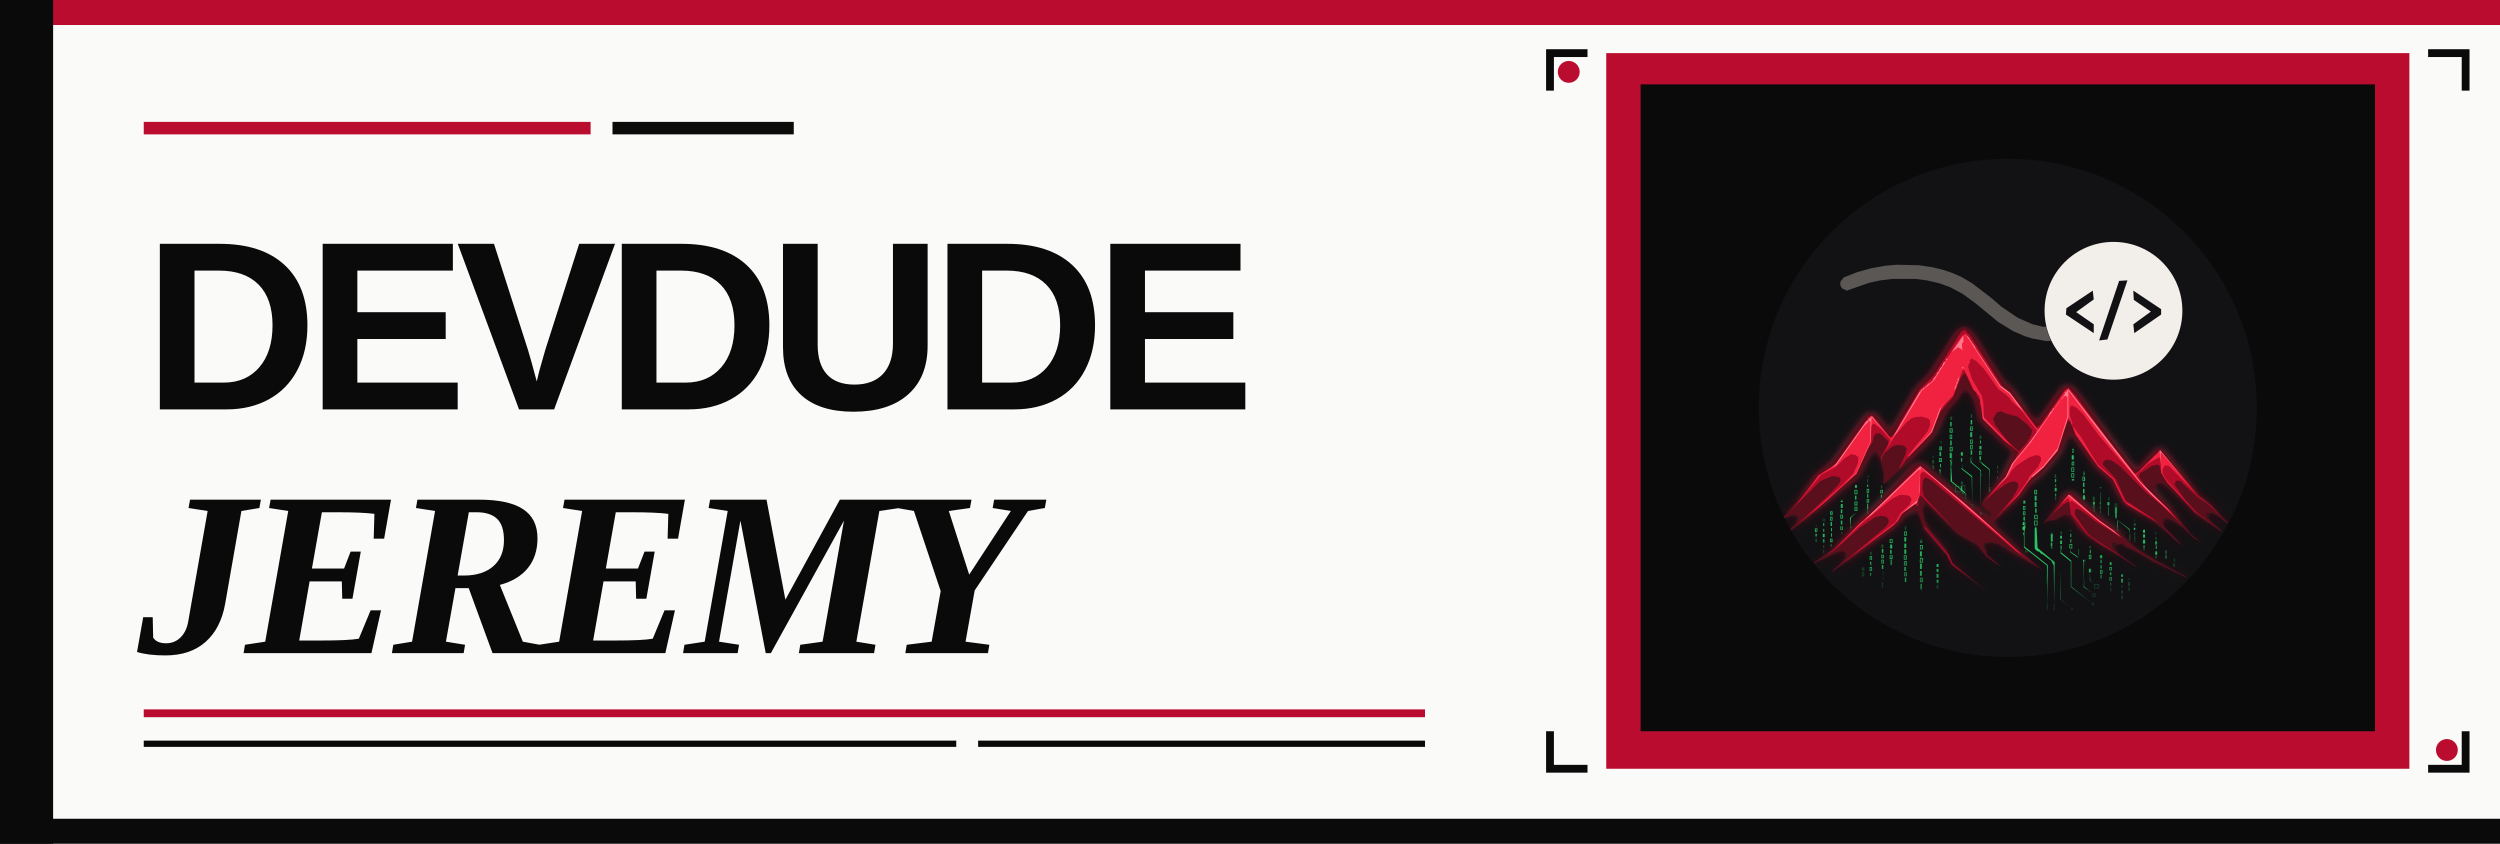
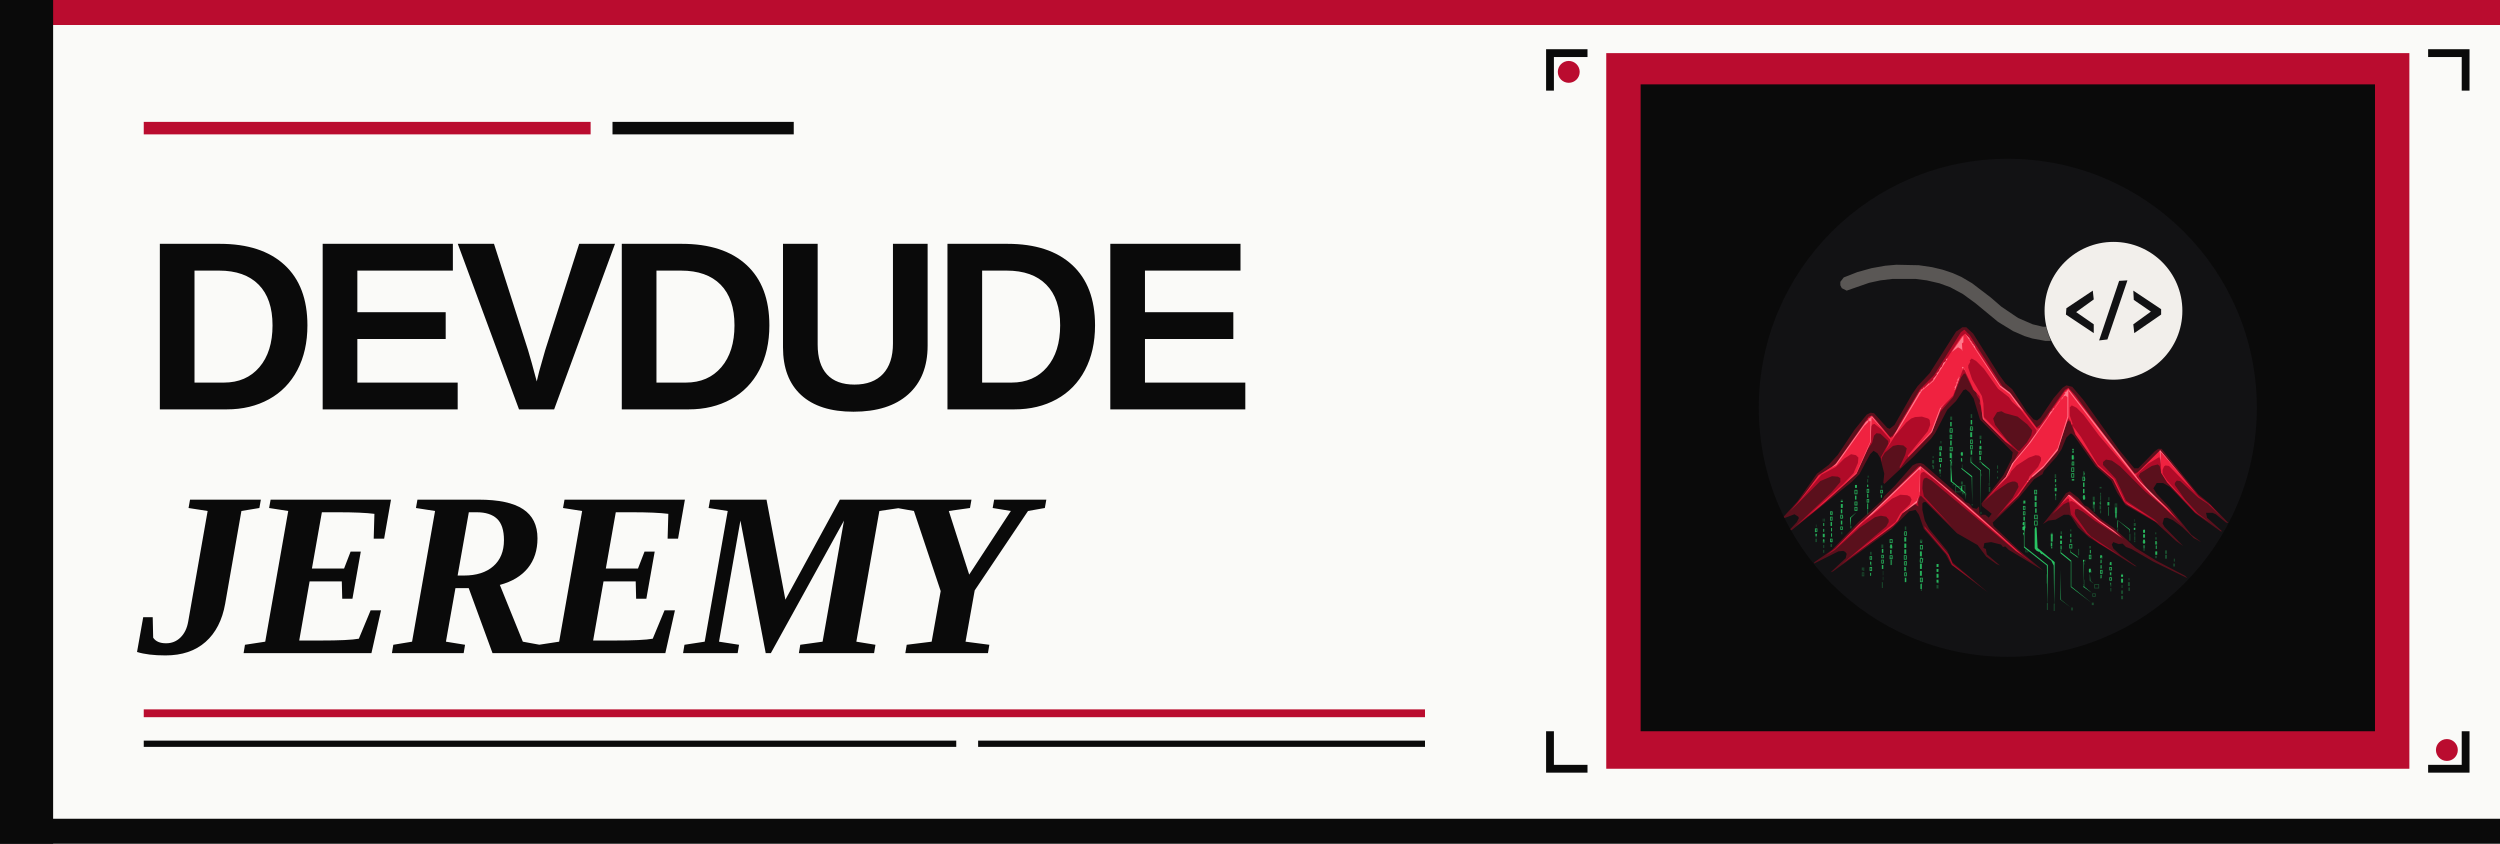
<svg xmlns="http://www.w3.org/2000/svg" width="1600" height="540" viewBox="0 0 1600 540" role="img" aria-labelledby="title desc">
  <rect width="1600" height="540" fill="#FAFAF8" />
  <rect width="1600" height="16" fill="#BA0C2F" />
  <rect y="524" width="1600" height="16" fill="#0A0A0A" />
  <rect width="34" height="540" fill="#0A0A0A" />
  <g fill="#0A0A0A">
    <text x="92" y="262" font-family="Arial, Helvetica, sans-serif" font-size="154" font-weight="900" letter-spacing="-7">DEVDUDE</text>
    <text x="88" y="418" font-family="Georgia, 'Times New Roman', serif" font-size="150" font-style="italic" font-weight="700" letter-spacing="-6">JEREMY</text>
  </g>
  <g aria-hidden="true">
    <rect x="92" y="78" width="286" height="8" fill="#BA0C2F" />
    <rect x="392" y="78" width="116" height="8" fill="#0A0A0A" />
    <rect x="92" y="454" width="820" height="5" fill="#BA0C2F" />
    <rect x="92" y="474" width="520" height="4" fill="#0A0A0A" />
    <rect x="626" y="474" width="286" height="4" fill="#0A0A0A" />
    <rect x="1028" y="34" width="514" height="458" fill="#BA0C2F" />
    <rect x="1050" y="54" width="470" height="414" fill="#0A0A0A" />
    <g transform="translate(1125 101) scale(0.625)">
      <defs>
-         <linearGradient id="v2m-e" x1="0" x2="0" y1="0" y2="1">
-           <stop offset=".8" stop-color="#121214" stop-opacity="0" />
-           <stop offset="1" stop-color="#121214" />
-         </linearGradient>
        <clipPath id="v2m-a">
          <circle cx="512" cy="512" r="510" />
        </clipPath>
-         <filter id="v2m-b" width="120%" height="120%" x="-10%" y="-10%">
-           <feGaussianBlur stdDeviation="9" />
-         </filter>
      </defs>
      <g transform="scale(.5)">
        <circle cx="512" cy="512" r="510" fill="#121214" />
        <g clip-path="url(#v2m-a)">
-           <use filter="url(#v2m-b)" href="#v2m-c" opacity=".8" />
          <g id="v2m-c">
            <path fill="#5A101C" d="m584 750 11-7 15-2 17-10h10l5 4 14 22 22 20 94 59 4 1-34-24-14-13-3-8 3-5 11 4 8-1 7 7 11 4 45 26 70 34-5-5-59-31-42-26-45-41-26-18-27-25-7-3-12-15-18-14-8 4-16 24zM52 736l2 2 21-8 8 5 1 3-4 8-13 14v3l3-1 122-98 16-16 22-41 7-7 8 5 6 10 8 32-2 18 2 3 61-57 35-36 8-11 25-48 18-18 15-22 5-2 8 7 8 12 13 43 67 67-2 13-17 34-45 58 1 5 20 16-6 8-7-6h-7l-2 2-3-5-1-14-5 5-8-2-7-9-8-3-5-7-81-71-6-2-8 1-8 4-36 41-22 22-5 9-48 44-54 57-36 25-1 3 50-25 10-1 4 2 3 4-2 9-31 29 5-2 119-86 37-37 13-3 7 10 10 29 45 52 11 21 75 57-72-61-11-24-37-45-9-17-5-22v-13l3-3h4l64 64 42 24 18 24 21 15 7 3-27-23-2-11-5-2 2-10 14-2 20 5 4 5 5-1 7 7 70 42-51-43-50-48-2-7 53-50 32-39 17-10 3-7 26-29 10-15 10-24 8-8h3l5 5 44 62 32 29 12 25 17 25 60 34 44 40 14 10-38-39-4-7 3-11 6-1 12 5 19 14 24 23 15 8-20-15-44-55-27-29-7-11 7-11h13l14 8 53 55 51 36h3l-31-28-2-10h13l7 3 21 17 5 1-41-42-21-17-75-93h-7l-7 5-34 35h-8l-32-39-72-101-23-27-12-3-8 5-18 21-27 40-7 6-7-2-14-16-30-46-14-12-13-18-53-84-14-13h-8l-13 9-54 85-25 27-11 16-36 63-10 8-5-2-27-30-7-1-8 4-25 31-34 51-19 21-24 18-40 57z" />
            <path fill="#B00B28" d="m341 754 1 5 47 55 9 20 46 34-45-36-8-19zm295-64-33 40 24-21 9-4 2 2 3 23 32 40 25 19 45 27-60-40-8-8-24-34-2-6 1-8 5-1 11 6 25 19 58 37-16-15-46-34-46-42zM140 814l18-11 50-45 32-22 12-3 11 2 5 6v5l-5 9-91 77 106-79 9-9 4-9 7-8 24-17 7 4-1-8 3-11 3-3 65 65-59-64-3-16 1-14 2-6 5-2 11 6 172 144 37 26-33-26-95-87-103-87-5 1-87 87-37 33-47 48zm-74-90 62-62 24-10 12 1 5 3v8l-18 21-74 70 50-40 76-69 22-49 9-13 4-15 5-5 8 1 16 15v6l-15 27 2 10v-9l6-10 17-14 10-2 11 1 7 6-3 13-12 26 2 1 12-17 50-51 20-47 26-30 16-40 6-8h3l16 33 7 6v5l7 11-1 7 2 2 5 29 45 46 28 22-27 51-46 52 26-23 25-17 9-3h6l5 3 2 8-12 22-34 41 45-44 25-35 27-23 30-36 17-56 4-5 4 3 10 25 46 66 31 26 23 47 4 4 67 40-10-9-57-38-21-45-26-28v-6l6-5 12 2 17 12 53 53 34 28 41 40-33-38-39-36-18-27 3-6 24-15 12-3 4 3 3 14 12 20 57 61 31 21-25-19-26-28-21-30v-4l4-5 7 1 37 34 20 13 25 24-20-22-24-18-79-94-46 45-6 2-52-64-69-95-15-16-7 4-50 71-8 6-54-71-16-13-67-105-11-11-7 5-55 88-29 29-42 71-5 12-9 12-5 3-36-44-8 2-65 93-10 10-27 16-21 30zm424-203 9-2 7 4 26 7 20 16 10 12-2 10-9 15-15 17h-3l-22-21-25-32-4-13z" />
            <path fill="#F02240" d="m620 710 14-12h3l1 6 5-1 6 3 52 41 27 17-31-23-58-50h-3zm-461 90 56-53 60-49 17-8 14 1 6 3 3 6-4 10-19 18-10 18-85 66 79-58 11-11 9-15 25-19 5-1v-5l6-13 1-40 2-5 5-2 26 19 163 143 12 8-83-75-124-105h-3l-93 91-29 25zm486-251 6 18 46 65 31 27 22 44 9 8 47 27-54-34-22-46-34-30-34-56zM82 707l48-58 30-16 17-17 14-9 10 2 5 5-1 11-9 21-21 22-73 66 38-31 62-56 30-66v-31l3-4 4-1 14 11 18 21v4l-9 18 20-31 22-26 10-8 8-3 14-1 13 4 3 3 1 10-5 13-41 50 1 3 48-50 20-51 24-25 20-54 4 2 18 40 12 13 7 47 46 46 14 10-58-60-1-28-3-15-20-34-8-24v-5l4-7-1-3 4-4 9 5 16 16 29 41 22 17 7 10 16 14 34 44-1 5-19 27-30 36-13 27-40 45 47-48 4-8 11-12 25-16 14-5 7 1 4 4v6l-6 13-18 20-2 6-23 32-26 28 29-28 22-31 31-28 26-31 23-68 5 7 1 6h3l-6-18v-17l4-4 10 5 14 14 32 43 92 107 67 64-19-22-49-47-14-17-1-5 25-23 22-13 3 6 1 26 13 20 50 52-51-56-9-14v-8l3-7 3-2 7 1 55 56-73-88-48 48-4 1-136-176-7 6-52 75-5 2-54-72-21-16-55-85-17-22-8 6-58 88-26 22-56 95-5 3-40-46-73 100-35 23z" />
            <path fill="#FF7A8C" d="m622 707 14-15 62 52 46 33-16-14-29-20-62-53zm-428 58 19-19 22-17 95-91 2 1-1 49-5 14-32 27 32-23 8 26-8-26 6-23v-39l2-10 185 160-97-87-89-75zm585-121 44-44 2 28v-26l56 65-57-68zM232 527l-2 2zl2 2-5 5-2-1v3l-6 5-61 86-8 7-26 15 35-20 57-80 8-8 1-4 2 3 2-1-1 43-28 63-24 23 24-22 29-64 2-51 33 37zm228-10 1 17 49 49-48-49zm-76-16-11 12-18 48-47 51 49-51 17-46 8-9-7 7-1-2zm104 174 21-20 15-30 35-42 59-85 8-7-2-1 6-3 4 3v40l-20 65-29 36-23 20-11 13 3-1-1-2 4-2-1-2 4-4h3l21-18 30-36 22-69v-56l1 4 73 96 69 87 26 28 42 38-64-64-147-189-5 6h-3l2 2-21 30-5 2v3l-5 4-5 10-39 54-34 41-13 28zm-77-227 1 3-3 2v6h-2v5l-4 6 1 3-2 1 2 1 9-25zm-22-37-4 1 1 4-6 4-3 8-4 3 1 2-3 1 1 2-6 6 1 2-8 9 1 2-10 9 1-3-10 11-1-2-2 4-4 1v3l-3 2-56 95 10-13 51-85 24-20zm32-47-24 34 13-10 7 4 2 4-1-16 3-2v51l-2-1-1 2 2 2-3 7 4-10 13 26-13-27zm4-3 71 108 20 15 18 25 11 11-29-39-20-15-50-75-2-6-3-1 1-2-3-1 1-2-3-1 1-2-3-1 1-2-3-1 1-2z" />
          </g>
          <g fill="#2BD66B">
            <path d="M436 610v14l20 17 1 84v-85l-20-17zm-41 8-2 2 2 2v41l4 3-1 1 1-1 16 13 2 4 1-1 6 5 1 14v-15l-7-7v-7l-1-1-1 7-15-13 1-1-1 1-3-2-2-31 1-8zm60 3 5 7 14 11v39l1-40zm-38 4v12l21 17 1 54v-56l-22-17zM202 726l-13 11 1 18 1-18zm535 16-1 15 1 1 1-15 23 19 1 8v-9zm-194 4-1 5 3 2v2l-3 1v6l3 1v4l-2 2 2 5v24l47 37 1 82 1-83-48-38v-30l2-10-2-2v-8zm26 9-2 5v40l3 4 5 3 1-1 5 6 1-1 12 9-1 1 1-1 7 5 5 10 1 82 1-89-35-29-2-41zm71 46v7l17 12-3-4-13-9zm-20 3v6l21 17v52l42 32-41-33v-53l-21-17zm46 19 1 56 17 12-17-14v-49l2-4zm14 3v15l-2 2v5l2 2v16l8 6-7-6-1-16 2-2v-6l-2-1zm-426 19 1 27zm366-1v61l21 16-20-16z" opacity=".9" />
            <path d="M436 537h3v9h-3zm-42 4h3v9h-3zm41 21h4v10h-4zm-41 17h3v10h-3zm61 0h2v6h-2zm-1 11h4v7h-4zm190 6h3v3h-3zm-208 3h3v9h-3zm208 2h3v3h-3zm-272 1h3v9h-3zm44 1h4v7h-4zm-23 1h4v11h-4zm250 5h4v9h-4zm-189 2h3v8h-3zm-38 4h2v7h-2zm-43 12h2v7h-2zm-1 11h2v4h-2zm296 7h1v4h-1zm-59 13h2v6h-2zm57 7h3v9h-3zm-57 4h2v3h-2zm-410 1h4v6h-4zm25 0h2v4h-2zm384 6h4v7h-4zm58 2h3v9h-3zm-442 10h2v8h-2zm385 0h2v4h-2zm-357 2h2v6h-2zm414 1h4v9h-4zm-467 1h3v8h-3zm368 0h4v10h-4zm-397 11h4v2h-4zm374-1h4v6h-4zm23 3h4v10h-4zm120 0h3v5h-3zm29 0h4v7h-4zm-16 1h3v2h-3zm-530 3h4v8h-4zm54-1h2v11h-2zm494 7h1v18h-1zm14 1h3v21h-3zm-164 2h3v9h-3zm-398 2h3v8h-3zm374 15h3v8h-3zm-374 8h3v8h-3zm-21 3h3v8h-3zm-15 2h2v6h-2zm16 10h2v7h-2zm620 0h3v4h-3zm-636 2h2v6h-2zm655 2h4v6h-4zm-639 7h2v7h-2zm-32 1h3v4h-3zm15 0h4v7h-4zm467 1h4v15h-4zm40-1h2v7h-2zm149 1h4v7h-4zm-170 3h4v6h-4zm-319 3h4v9h-4zm-166 4h2v5h-2zm506 0h2v7h-2zm149 1h4v8h-4zm-170 2h4v7h-4zm195 1h3v7h-3zm-481 1h3v2h-3zm267 2h3v8h-3zm-300 2h4v9h-4zm-29 2h4v8h-4zm349 2h2v8h-2zm170 0h2v5h-2zm25 0h2v7h-2zm-214 3h2v3h-2zm-347 4h3v8h-3zm536-1h2v2h-2zm-519 3h3v8h-3zm29-1h4v9h-4zm380 1h2v7h-2zm-348 3h4v10h-4zm482 0h4v7h-4zm-113 8h3v6h-3zm3 0h1v4h-1zm-432 9h2v11h-2zm430 0h2v7h-2zm-472 4h2v6h-2zm491 1h3v6h-3zm-389 4h4v10h-4zm34 0h4v6h-4zm-112 2h3v8h-3zm448 0h2v7h-2zm-402 4h3v8h-3zm66 4h4v6h-4zm-34 4h4v10h-4zm389 3h3v5h-3zm-491 1h2v6h-2zm136 2h4v8h-4zm336 2h2v7h-2zm42 0h4v4h-4zm-443 6h3v9h-3zm443 2h4v8h-4zm-378 2h4v6h-4zm356 6h1v4h-1zm-389 3h3v10h-3z" opacity=".8" />
            <path d="M436 525h3v8h-3zm-42 5h4v7h-4zm46 22h1v6h-1zm-6 2h1v4h-1zm2 0h2v4h-2zm-44 3h1v5h-1zm3 0h2v5h-2zm59 12h4v7h-4zm-59 1h1v5h-1zm-21 10h2v5h-2zm-3 13h1v6h-1zm2 0h2v5h-2zm80-1h1v5h-1zm-58 3h2v5h-2zm250 4h2v4h-2zm-190 4h1v4h-1zm-80 1h1v8h-1zm40 0h2v4h-2zm-19 2h2v19h-2zm-38 5h2v4h-2zm80 0h1v14h-1zm205-1h3v7h-3zm-207 3h1v12h-1zm211-1h1v5h-1zm-274 5h2v5h-2zm45-1h1v7h-1zm-61 3h4v7h-4zm97 1h2v5h-2zm188 5h1v5h-1zm-248 1h1v4h-1zm3 0h1v5h-1zm-40 3h2v4h-2zm61-1h1v9h-1zm-60 2h3v7h-3zm132 0h2v7h-2zm-96 6h1v4h-1zm-22 3h3v8h-3zm118 2h2v4h-2zm176 1h3v9h-3zm-208 5h1v5h-1zm-85 2h1v4h-1zm235-1h3v8h-3zm-383 3h2v4h-2zm265 2h2v4h-2zm178 3h1v5h-1zm2 0h1v4h-1zm-446 2h2v7h-2zm384 0h2v7h-2zm-192 5h4v6h-4zm57 3h1v6h-1zm-249 2h2v6h-2zm175 0h2v3h-2zm-147 3h3v6h-3zm357 1h2v3h-2zm-136 2h3v10h-3zm227 0h4v3h-4zm-449 9h1v4h-1zm317 0h2v5h-2zm-142 4h1v4h-1zm275-1h2v4h-2zm-475 4h1v6h-1zm383 1h2v10h-2zm92 0h2v10h-2zm-477 1h1v4h-1zm441 1h1v4h-1zm2 1h2v5h-2zm3 0h1v5h-1zm16 0h4v8h-4zm32 1h2v7h-2zm-150 2h1v6h-1zm-398 3h4v5h-4zm373 3h1v6h-1zm143 0h4v6h-4zm15-1h2v3h-2zm-501 6h2v3h-2zm238 1h2v3h-2zm248 0h4v9h-4zm15-1h2v3h-2zm-530 4h1v4h-1zm529 0h3v8h-3zm-476 5h2v13h-2zm464-1h2v9h-2zm-488 3h2v3h-2zm501 3h2v6h-2zm-550 3h2v7h-2zm305 0h2v5h-2zm-282 9h1v4h-1zm395 0h1v5h-1zm3 3h1v5h-1zm161 0h2v3h-2zm-600 2h1v6h-1zm2 0h2v6h-2zm636 1h1v5h-1zm-582 2h1v11h-1zm356 3h4v12h-4zm225 3h4v6h-4zm-651 3h1v5h-1zm70 3h3v5h-3zm112 1h3v7h-3zm242-1h2v3h-2zm228 3h2v4h-2zm-35 2h2v6h-2zm-619 2h2v6h-2zm523 0h2v4h-2zm150 0h3v6h-3zm-170 4h3v6h-3zm-449 1h2v5h-2zm600 1h2v7h-2zm43 0h2v4h-2zm-515 1h1v4h-1zm301 0h4v6h-4zm161 2h2v14h-2zm-643 3h3v4h-3zm16-1h1v4h-1zm637 3h2v8h-2zm43 2h3v5h-3zm-696 3h3v7h-3zm15 2h4v7h-4zm18 1h1v6h-1zm620 1h2v3h-2zm17 1h1v4h-1zm2 0h2v4h-2zm3 0h1v4h-1zm24 2h1v5h-1zm-668 4h3v6h-3zm154 0h1v6h-1zm-169 2h2v6h-2zm119-1h4v7h-4zm537 1h2v2h-2zm-520 2h1v4h-1zm5 0h1v5h-1zm404 0h3v5h-3zm-57 1h1v6h-1zm34 5h2v13h-2zm-522 2h2v6h-2zm485 0h3v3h-3zm171 0h2v2h-2zm44 1h4v7h-4zm-604 3h3v6h-3zm585 1h1v4h-1zm19 5h4v8h-4zm-130 2h2v6h-2zm110 0h3v5h-3zm-542 2h2v4h-2zm30 0h1v4h-1zm31 0h3v4h-3zm4 3h2v4h-2zm515 1h2v6h-2zm-521 2h1v5h-1zm338 0h2v4h-2zm-395 1h1v9h-1zm25 3h1v7h-1zm403 0h1v4h-1zm-471 1h2v8h-2zm71 1h1v4h-1zm30 0h4v4h-4zm336 0h1v4h-1zm55-1h2v7h-2zm-3 2h1v4h-1zm131 1h3v6h-3zm-484 1h3v5h-3zm335 5h1v5h-1zm2 0h1v4h-1zm-491 2h2v6h-2zm3 0h2v7h-2zm87 0h1v8h-1zm64 5h2v4h-2zm316 1h1v5h-1zm-427 1h1v9h-1zm446 1h2v4h-2zm-111 6h1v19h-1zm153-1h4v6h-4zm-377 3h2v4h-2zm3 0h1v4h-1zm352-1h2v3h-2zm-466 4h1v7h-1zm446 0h1v4h-1zm57 3h1v4h-1zm2 0h1v4h-1zm-458 2h1v5h-1zm31 0h2v5h-2zm334 1h1v15h-1zm-300 3h2v5h-2zm-114 2h2v12h-2zm504 0h4v8h-4zm-424 1h2v4h-2zm388 1h2v7h-2zm-56 2h1v7h-1zm-300 2h4v7h-4zm379 0h2v6h-2zm-23 6h2v7h-2zm37-1h3v7h-3zm-425 3h2v4h-2zm410 3h4v7h-4zm0 11h4v7h-4zm-60 14h4v5h-4zm-92 1h2v14h-2zm14 1h2v15h-2zm36 8h3v6h-3z" opacity=".3" />
          </g>
          <g fill="none" stroke="#2BD66B" stroke-width="1.6">
            <path d="M435.8 550.8h3.4v7.4h-3.4zm-42 4h4.4v7.4h-4.4zm0 13h3.4v7.4h-3.4zm42 10h3.4v7.4h-3.4zm0 11h3.4v7.4h-3.4zm-63 3h3.4v6.4h-3.4zm21 1h4.4v7.4h-4.4zm60 8h3.4v6.4h-3.4zm-82 15h4.4v6.4h-4.4zm272 7h3.4v6.4h-3.4zm-1 12h4.4v7.4h-4.4zm0 12h4.4v7.4h-4.4zm23 7h3.4v7.4h-3.4zm-22 5h3.4v1.4h-3.4zm-420 20h3.4v6.4h-3.4zm-25 2h4.4v7.4h-4.4zm53 0h3.4v5.4h-3.4zm315 0h4.4v7.4h-4.4zm-343 19h3.4v5.4h-3.4zm-25 5h4.4v6.4h-4.4zm345 9h3.4v6.4h-3.4zm-345 2h4.4v6.4h-4.4zm-50 9h3.4v5.4h-3.4zm395 0h3.4v6.4h-3.4zm-374 7h3.4v6.4h-3.4zm397 0h5.4v7.4h-5.4zm-418 4h3.4v6.4h-3.4zm418 8h5.4v8.4h-5.4zm-397 12h3.4v5.4h-3.4zm-52 4h3.4v5.4h-3.4zm183 6h3.4v7.4h-3.4zm-152 15h3.4v5.4h-3.4zm122 1h4.4v6.4h-4.4zm368 10h4.4v7.4h-4.4zm-306 2h4.4v7.4h-4.4zm-79 20h3.4v5.4h-3.4zm425 0h3.4v7.4h-3.4zm-408 1h4.4v6.4h-4.4zm29 0h4.4v7.4h-4.4zm-70 2h3.4v5.4h-3.4zm103 4h4.4v7.4h-4.4zm-79 3h3.4v6.4h-3.4zm47 3h3.4v7.4h-3.4zm-71 12h3.4v6.4h-3.4zm491 0h3.4v5.4h-3.4zm-19 6h3.4v6.4h-3.4zm-401 5h3.4v6.4h-3.4zm420 10h3.4v5.4h-3.4zm-388 1h4.4v7.4h-4.4z" opacity=".8" />
            <path d="M418.8 670.8h5.4v14.4h-5.4zm-14 2h11.4v11.4h-11.4zm14 12h3.4v3.4h-3.4zm313 24h3.4v17.4h-3.4zm-399 74h3.4v4.4h-3.4zm216 20h4.4v4.4h-4.4zm-335 47h3.4v6.4h-3.4zm476 24h8.4v7.4h-8.4zm-4 19h5.4v5.4h-5.4z" opacity=".3" />
          </g>
-           <path fill="url(#v2m-e)" d="M0 0h1024v1024H0z" />
        </g>
        <path fill="#5A5755" d="M169 254v7l3 6 10 5 46-16 23-5 25-3h47l23 3 26 6 22 8 26 14 26 19 46 38 31 19 23 10 16 5 27 5h11l-8-22-1-7h-7l-21-5-30-13-34-23-22-19-38-29-22-13-18-8-21-7-21-5-27-4-46-1-23 2-28 5-29 8-28 11z" />
        <circle cx="728.4" cy="313.3" r="141.1" fill="#F2EFEB" />
        <path fill="#121214" d="m769 272 1 19 35 24-36 26 2 18 55-38v-11zm-83 0-54 36-1 13 57 38v-18l-36-25 36-26zm71-21-17 1-41 122 17-2z" />
      </g>
    </g>
    <path d="M992 58V34H1016M1554 34H1578V58M992 468V492H1016M1554 492H1578V468" fill="none" stroke="#0A0A0A" stroke-width="5" />
    <circle cx="1004" cy="46" r="7" fill="#BA0C2F" />
    <circle cx="1566" cy="480" r="7" fill="#BA0C2F" />
  </g>
</svg>
